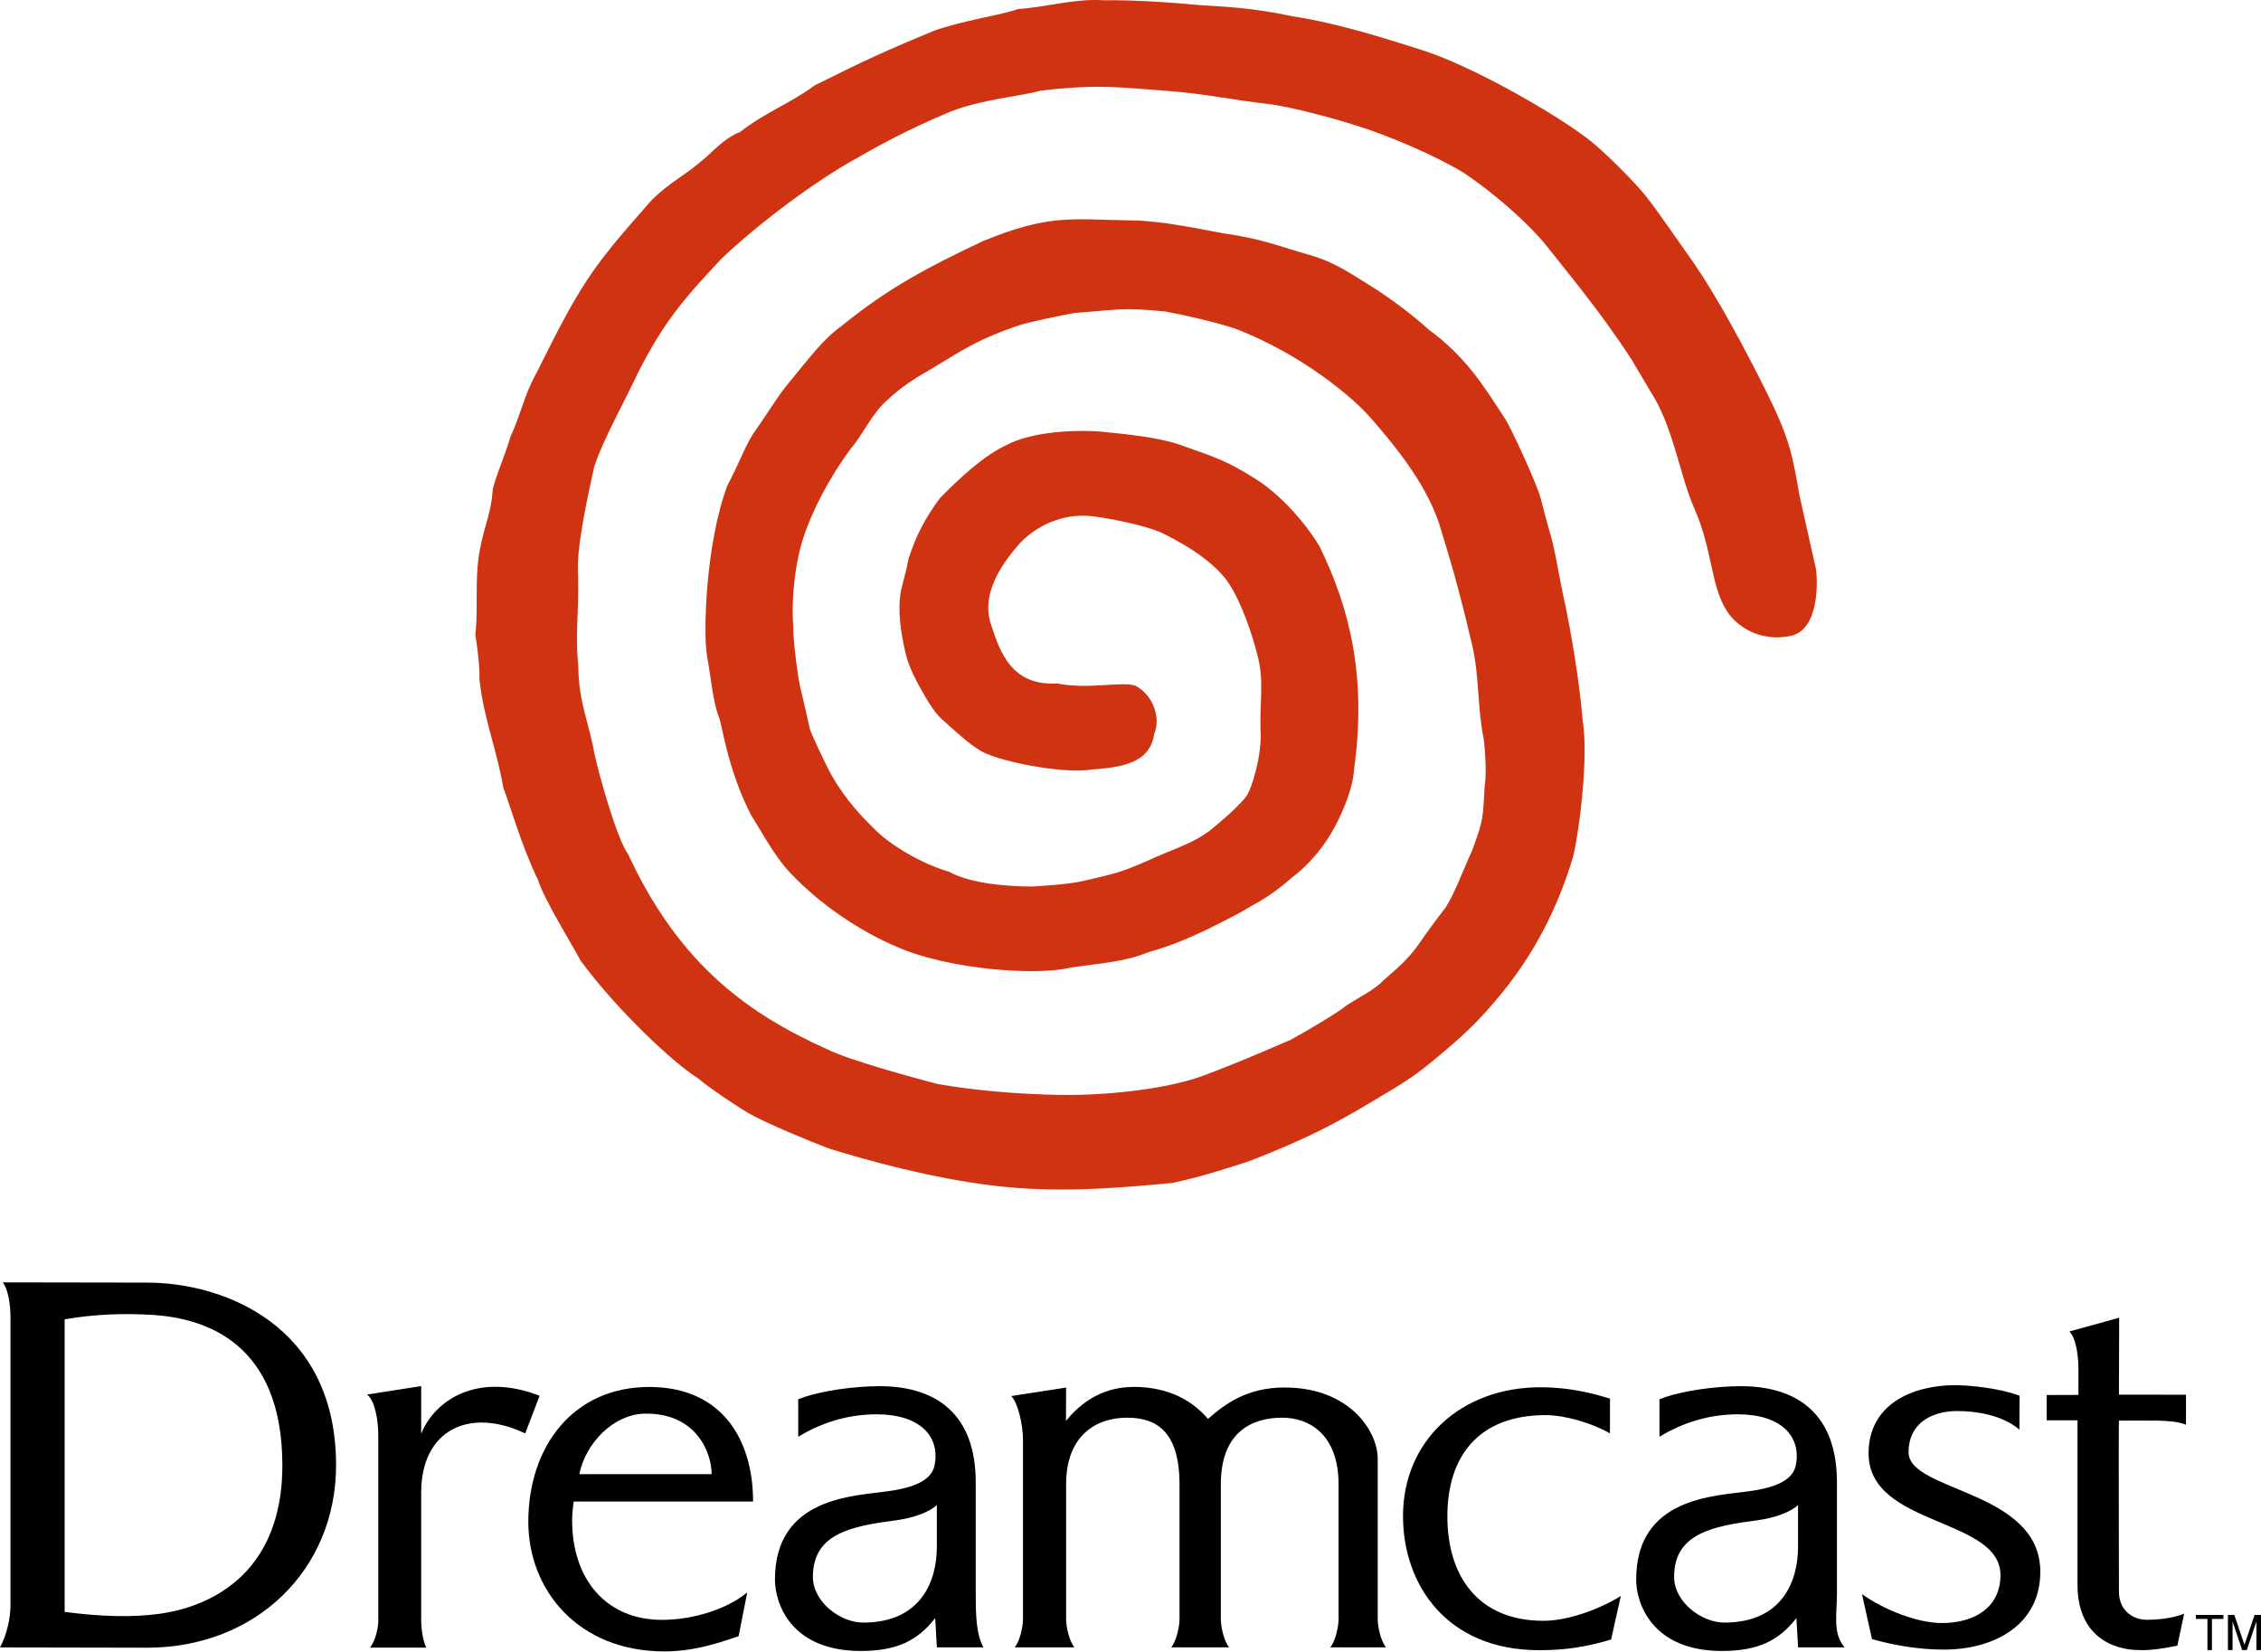
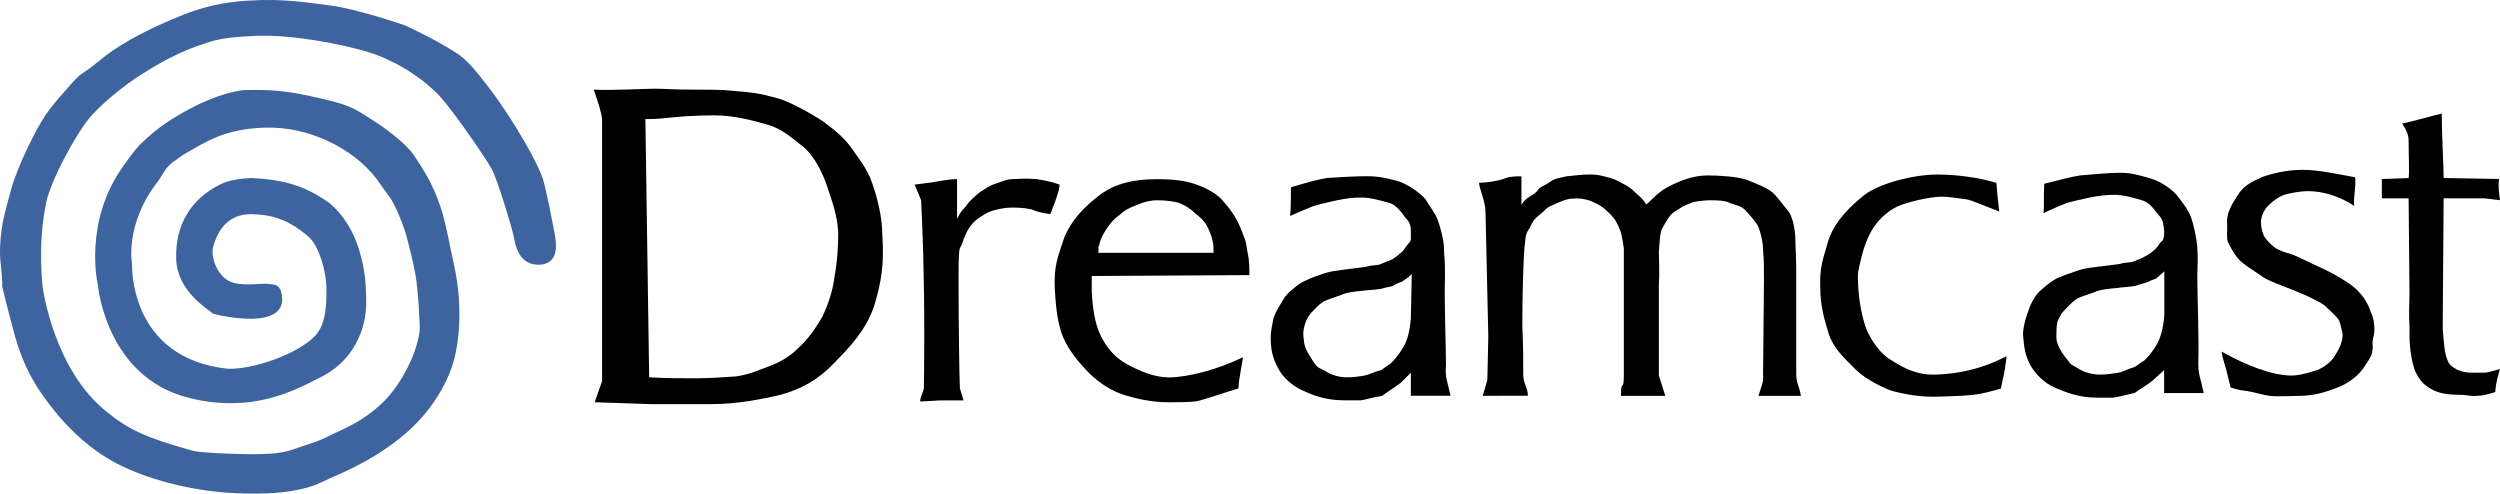
- <svg xmlns="http://www.w3.org/2000/svg" x="0px" y="0px" width="566.929px" height="414.158px">
-   <polygon points="553.498,406.019 550.593,406.019 550.593,405.015 557.509,405.015 557.509,406.019 554.63,406.019 554.63,413.829    553.498,413.829  " />
-   <polygon points="562.205,413.829 559.798,406.672 559.798,413.829 558.636,413.829 558.636,405.015 560.244,405.015    562.783,412.51 565.319,405.015 566.929,405.015 566.929,413.829 565.772,413.829 565.772,406.672 563.364,413.829  " />
-   <path d="M2.628 330.307c0-3.061-.582-7.026-1.934-8.693 8.86 0 28.003.058 36.209.058 18.88 0 47.363 10.479 47.363 45.807 0 26.221-20.107 45.754-47.363 45.754-5.979 0-28.806-.07-36.903-.07 1.661-3.066 2.628-7.223 2.628-10.507v-72.349zm13.578 73.95c8.714 1.13 16.758 1.479 24.037.438 7.042-1.008 30.704-6.102 30.558-37.521-.14-29.773-18.526-36.579-32.695-37.412-7.393-.436-14.53-.157-21.899 1.119l-.001 73.376z" />
-   <path d="M92.044 349.744l13.566-2.118v11.944c3.48-8.597 14.305-15.507 29.692-9.521l-3.607 9.444c-14.081-6.683-26.084-.82-26.084 14.818v32.265c0 1.537.333 4.637 1.253 6.625H92.771c1.425-1.755 2.083-5.088 2.083-6.625v-46.543c-.001-3.376-.688-8.601-2.81-10.289z" />
-   <path d="M520.917 356.219v41.216c0 12.935 8.918 16.396 15.525 16.396 2.796.138 6.749-.517 9.516-1.13l1.701-7.985c-3.224 1.229-6.968 1.521-9.213 1.521-4.141 0-7.137-2.752-7.137-7.049 0-3.86-.1-41.69 0-42.9h-.047c.553 0 9.145-.031 10.011 0 2.819.099 4.983.271 6.843 1.021l.012-7.521s-16.502-.021-16.822-.021l.066-19.288-12.502 3.455c1.727 1.611 2.283 6.331 2.283 9.441 0 0-.008 5.764-.008 6.459-.563 0-6.908.031-7.959.031v6.354c1.112-.003 7.731 0 7.731 0z" />
-   <path d="M466.882 399.802c5.377 3.838 13.81 7.246 19.994 7.246 8.582 0 14.725-4.175 14.725-12.029 0-14.506-33.068-12.104-33.068-30.505 0-12.442 11.127-17.122 21.729-17.122 3.406 0 11.185.74 16.132 2.653l-.041 8.497c-4.394-3.754-11.099-4.662-15.517-4.662-7.019 0-12.283 3.481-12.283 10.308 0 10.022 33.039 9.443 33.039 30.016 0 13.303-11.527 19.507-24.213 19.507-6.184 0-12.625-1.098-17.99-2.632l-2.507-11.277z" />
-   <path d="M267.287 356.349c0-.753.03-7.491.03-8.354l-13.733 2.124c1.654 1.734 2.923 7.145 2.923 11.013v45.001c0 1.536-.655 5.261-2.081 7.016H269.4c-1.424-1.755-2.081-5.479-2.081-7.016v-33.86c0-12.39 7.664-16.726 15.291-16.726 6.904 0 13.144 2.988 13.144 16.726v33.86c0 1.536-.66 5.261-2.08 7.016h14.522c-1.428-1.755-2.082-5.479-2.082-7.016v-33.86c0-13.736 8.486-16.726 15.399-16.726 6.9 0 14.123 4.333 14.123 16.726v33.86c0 1.536-.656 5.261-2.082 7.016h13.982c-1.429-1.755-2.082-5.479-2.082-7.016v-40.289c0-6.866-7.004-17.869-23.367-17.869-9.519 0-15.015 4.234-19.188 7.878-3.547-4.143-9.325-8.027-18.61-8.027-9.05-.003-14.392 5.298-17.002 8.523z" />
-   <path d="M234.902 377.46c-1.959 1.844-6.063 3.276-10.302 3.832-11.13 1.459-20.772 3.308-20.772 14.151 0 6.431 7.008 11.495 12.564 11.495 14.712 0 18.513-10.612 18.513-18.976v-10.504l-.003.002zm-34.751-26.537c5.614-2.251 14.677-3.281 20.355-3.281 14.51 0 24.15 7.248 24.15 24.078v27.916c0 5.172.076 10.068 1.921 13.508h-11.663l-.418-7.345c-4.419 5.701-9.693 8.253-18.652 8.253-17.67 0-21.53-12.074-21.53-17.879 0-20.707 19.708-20.95 28.267-22.171 4.734-.67 10.83-2.009 11.745-6.448 1.512-7.345-3.741-12.852-14.467-12.852-7.871 0-14.321 2.395-19.707 5.618l-.001-9.397zm250.696 26.537c-1.957 1.844-6.064 3.276-10.305 3.832-11.129 1.459-20.771 3.308-20.771 14.151 0 6.431 7.007 11.495 12.563 11.495 14.711 0 18.513-10.612 18.513-18.976V377.46zm-34.751-26.537c5.614-2.251 14.678-3.281 20.358-3.281 14.506 0 24.147 7.248 24.147 24.078v27.916c0 5.172-1.129 9.964 1.916 13.508h-11.661l-.421-7.345c-4.419 5.701-9.69 8.253-18.647 8.253-17.666 0-21.529-12.074-21.529-17.879 0-20.707 19.709-20.95 28.267-22.171 4.738-.67 10.834-2.009 11.745-6.448 1.511-7.345-3.738-12.852-14.467-12.852-7.87 0-14.321 2.395-19.709 5.618l.001-9.397z" />
-   <path d="M403.681 359.484c-4.377-2.556-11.282-4.582-16.102-4.582-16.91 0-24.662 10.401-24.662 25.382 0 14.843 7.574 26.205 24.117 26.205 5.67 0 13.391-2.544 19.379-6.226l-2.438 10.916c-6.096 1.814-11.234 2.678-18.037 2.678-23.246 0-34.143-16.485-34.143-33.642 0-18.962 14.617-32.295 34.396-32.295 8.646 0 14.959 2.121 17.508 2.845l-.018 8.719z" />
-   <path d="M143.455 381.079c.008-1.568.216-3.062.394-4.507h44.978c0-15.465-7.73-28.729-26.052-28.729-19.015 0-30.303 14.87-30.303 33.838 0 17.154 12.569 32.478 34.093 32.478 6.806 0 12.498-1.677 18.639-3.826l2.161-10.966c-5.254 4.325-13.747 6.885-21.409 6.885-13.778-.001-22.564-9.976-22.501-25.173zm1.816-11.366c1.459-7.524 8.419-15.187 16.75-15.187 12.731 0 16.416 9.933 16.416 15.188-.002-.001-33.166.02-33.166-.001z" />
-   <path fill="#CF3311" d="M323.96 4.065c12.496 1.876 25.265 6.241 31.92 8.278 13.412 4.099 35.184 16.841 42.873 22.952 3.638 2.891 11.285 10.458 14.248 14.268 2.881 3.711 8.396 11.75 11.91 16.704 5.598 8.174 12.187 20.35 17.777 31.555 6.244 12.518 6.672 16.145 8.561 26.611l4.127 18.449c.388 3.19.709 14.893-6.16 16.531-6.863 1.641-13.215-1.527-16.207-6.159-4.141-6.408-3.569-15.506-8.254-25.919-3.654-8.417-5.248-20.648-11.084-29.444l-4.574-7.736c-8.096-12.462-16.532-22.355-21.563-28.806-4.436-5.42-12.709-12.79-20.555-18.033-7.256-4.399-18.984-9.416-27.443-11.999-2.693-.877-14.23-4.271-21.402-5.225-9.729-1.092-16.131-2.631-25.377-3.283-11.415-.806-16.89-1.821-31.697-.091-5.61 1.521-14.497 2.125-22.497 5.185-6.459 2.635-15.444 6.89-24.246 12.061-9.473 5.195-23.853 15.817-33.388 24.888-9.611 10.269-14.416 15.78-21.044 28.798-2.935 6.44-8.611 16.404-10.9 23.438-1.563 7.141-4.546 20.46-4.043 26.927.226 11.589-.787 13.977.083 23.448.031 8.528 2.831 14.439 3.996 21.415.997 4.821 5.619 21.496 8.48 25.367 13.003 28.015 30.455 40.147 49.904 48.897 5.481 2.793 22.637 7.383 27.599 8.698 8.462 1.526 19.598 2.544 30.317 2.753 11.276.221 26.821-1.307 36.251-4.779 10.21-3.754 22.016-9.09 21.877-8.941 4.738-2.611 11.967-6.872 14.219-8.746 4.353-2.788 6.975-3.865 9.549-6.553 3.724-3.253 5.972-5.127 8.791-9.161 1.567-2.271 4.061-5.753 6.484-8.827 2.611-4.277 4.112-8.785 6.661-14.363 3.048-8.25 2.575-7.854 3.154-16.615.548-2.539-.06-11.072-.517-12.521-1.377-7.874-.889-14.821-2.692-22.467-2.435-10.343-4.457-18.085-7.563-28.008-2.922-11.174-11.505-21.525-17.945-28.92-3.989-4.582-16.371-15.407-33.547-22.168-4.836-1.626-12.752-3.471-17.779-4.389-10.731-1.122-12.478-.401-22.753.351-3.536.616-11.745 2.295-14.761 3.354-8.827 3.1-12.072 5.069-21.095 10.596-4.2 2.438-7.366 4.305-11.66 8.33-3.427 3.171-5.875 8.562-8.65 11.723-3.801 5.174-8.034 12.074-10.873 19.519-3.079 7.403-4.071 17.827-3.602 24.534 0 5.112 1.39 14.47 1.943 16.517.55 2.05 1.933 8.404 2.232 9.68.301 1.273 3.605 7.996 4.061 8.97 1.863 3.966 5.431 9.665 11.441 15.484 4.434 4.842 13.008 9.596 19.425 11.438 5.755 3.16 15.461 3.694 20.831 3.705 2.643-.157 9.393-.573 12.915-1.418 7.143-1.716 8.462-1.76 15.824-4.958 6.606-3.063 11.088-4.167 15.688-7.566 0 0 6.318-4.948 9.189-8.57 1.514-1.91 4.111-11.02 3.649-16.66-.218-7.723.909-12.104-.67-18.457-1.575-6.354-4.265-13.718-7.181-18.256-2.955-4.596-9.305-9.075-16.532-12.641-4.048-1.999-13.637-3.852-17.704-4.333-7.728-.918-14.19 2.59-18.114 6.601-3.402 3.889-10.129 11.968-7.45 20.321 2.425 7.558 5.352 15.61 16.688 15.012 7.778 1.619 16.777-.73 19.772.649 4.447 2.524 6.158 8.103 4.541 11.991-1.129 7.5-8.311 8.398-15.978 8.97-6.859 1.148-24.279-2.208-28.107-5.077-2.569-1.526-6.5-5.192-9.271-7.667-1.991-1.781-4.245-5.753-5.784-8.605-1.89-3.505-2.844-6.082-3.331-8.365-.578-2.712-1.766-7.889-1.316-13.064.304-3.49 1.238-4.977 2.169-10.08 1.854-5.788 4.155-10.192 7.858-15.212 4.825-4.896 10.953-10.728 16.935-13.435 5.274-2.787 14.515-3.813 22.875-3.323 6.781.647 14.803 1.475 20.11 3.253 9.075 3.244 11.672 3.891 19.123 8.591 6.297 3.896 12.633 11.065 16.168 17.004 7.521 15.39 11.836 32.511 8.696 55.557-.254 3.895-1.47 7.699-3.896 12.854-2.242 4.758-6.172 10.544-12.07 14.903-2.379 2.197-6.124 4.901-9.176 6.488-4.324 2.625-7.237 3.992-11.754 6.264-3.967 1.865-8.592 3.994-14.621 5.671-6.534 2.583-11.546 2.688-19.766 3.915-8.089 2.029-30.22.58-43.403-5.234-9-3.785-19.096-10.451-26.771-18.583-4.264-4.47-8.435-12.575-9.66-14.234-6.104-11.734-7.3-22.771-8.279-25.09-1.329-3.15-1.991-10.213-2.882-15.047-1.005-5.418-.383-28.14 5.088-42.723 3.084-5.807 4.889-10.981 6.976-13.701 3.751-5.336 5.565-8.67 8.754-12.452 4.809-5.832 8.31-10.591 12.995-13.946 11.936-9.706 21.907-14.827 35.394-21.232 16.758-6.825 21.791-5.413 37.651-5.161 7.136.063 17.521 2.306 22.624 3.236 9.479 1.263 14.909 3.546 21.321 5.335 6.855 1.915 10.82 4.969 16.447 8.369 4.631 2.991 10.078 7.087 13.678 10.413 9.209 6.753 13.652 13.851 19.295 22.568 1.025 1.461 7.726 15.745 8.793 19.723.496 1.991 2.015 7.709 2.984 11.05 1.254 5.302 1.859 9.996 3.256 15.978 1.25 6.162 3.375 17.798 4.299 28.674 1.551 9.328-.934 28.37-2.397 34.214-3.261 10.9-8.967 24.203-20.233 37.016-4.782 5.673-9.871 10.07-15.748 14.842-4.496 3.752-8.354 5.934-15.299 10.081-9.433 5.628-16.609 9.222-29.83 14.392-5.381 1.726-12.164 4-19.476 5.511-14.162 1.309-28.713 2.564-44.597.676-15.887-1.891-31.8-6.366-41.2-9.253-5.187-1.947-15.235-6.158-19.449-8.428-2.742-1.392-11.932-7.68-13.492-9.189-6.298-3.896-20.392-17.152-29.492-29.507-1.994-3.819-9.164-15.272-10.719-20.292-4.134-8.489-7.016-18.757-8.708-23.143-1.786-10.237-4.804-16.83-5.981-27.107.135-2.419-.487-8.111-1.035-11.262.801-7.034-.269-13.663 1.128-21.32 1.226-6.462 2.849-9.16 3.235-15.002.378-2.498 3.594-10.013 4.45-13.358 2.595-5.507 3.241-10.045 6.628-16.199 4.88-9.592 9.982-20.627 17.822-30.267 2.238-2.988 8.586-10.157 10.75-12.643 5.114-5.112 8.115-5.92 13.917-11.052.604-.379 4.434-4.747 8.446-6.249 6.648-5.137 12.393-7.021 18.72-11.693 12.683-6.321 17.306-8.453 29.893-13.691 7.274-2.595 17.418-4.029 21.071-5.447 6.949-.431 14.002-2.648 21.313-2.207 8.207-.077 16.475.507 24.723 1.258 5.579.343 12.837.614 22.678 2.748z" />
+ <svg xmlns="http://www.w3.org/2000/svg" width="1014" height="200.22" version="1.1" viewBox="0 0 1014 200.22" xml:space="preserve">
+   <defs>
+     <clipPath id="clipPath16">
+       <path d="m0 160.18h811.19v-160.18h-811.19v160.18z" />
+     </clipPath>
+   </defs>
+   <g transform="matrix(1.25 0 0 -1.25 0 200.22)">
+     <g clip-path="url(#clipPath16)">
+       <g transform="translate(451.19 42.209)">
+         <path d="m0 0c-0.59-0.288-2.376-1.771-2.997-2.089-2.377-0.605-3.875-1.498-5.358-1.786-1.771-0.318-3.891-0.59-5.692-0.59-2.982 0-5.358 0.893-7.175 2.089-2.104 1.18-2.104 0.605-3.602 2.709-1.181 1.756-3.27 4.768-3.27 7.16-0.318 1.801-0.318 3.3 0.287 5.101 0.303 1.196 0.924 2.376 1.802 3.587 1.181 1.196 2.407 2.695 4.178 3.891 1.801 0.923 3.3 1.195 6.281 2.376 1.499 0.606 3.603 0.923 6.903 1.211 1.771 0.288 5.358 0.288 6.569 0.878 1.196 0.318 2.407 0.318 3.3 0.938 0.893 0.591 2.089 0.893 2.695 1.196 0.59 0.576 1.498 0.893 2.982 2.377l-0.303-14.35s-0.288-5.994-2.392-9.279c-2.104-3.618-4.208-5.419-4.208-5.419m-32.59 47.893c3.285 1.484 5.692 2.392 7.765 3.285 2.12 0.606 4.496 1.181 7.478 1.801 2.997 0.606 5.101 0.893 8.098 0.893 2.982 0 6.6-1.165 8.977-1.771 2.104-0.62 3.875-2.997 5.101-4.798 1.498-1.498 1.771-2.407 1.771-4.783v-2.407c-0.288-0.893-0.893-1.181-1.499-2.074-0.605-0.908-1.196-1.801-2.089-2.391-0.605-0.606-1.528-1.211-2.406-1.802-1.196-0.605-2.377-0.893-3.603-1.498-1.181-0.606-2.982-0.318-4.753-0.908-5.994-0.909-10.777-1.181-13.472-2.089-2.694-0.893-4.495-1.499-6.297-2.407-2.074-0.893-2.982-1.801-4.783-3.285-1.802-1.498-2.377-2.679-3.27-4.193-0.923-1.483-1.816-2.997-2.407-4.768-0.317-1.801-0.893-4.178-0.893-6.282 0-3.602 0.576-6.599 2.377-9.869 1.498-2.982 4.496-5.676 7.795-7.205 3.27-1.499 7.478-3.27 13.472-3.27h5.677c1.801 0.288 3.572 0.893 6.902 1.484 1.499 1.211 3.572 2.391 5.964 4.193 2.104 2.088 3.3 3.284 3.3 3.284v-7.477h5.994 6.872c-1.195 5.388-1.786 5.994-1.483 9.869 0 6.6-0.606 20.965-0.318 28.73 0 7.795-0.303 5.676-0.303 8.976 0 2.694-1.196 7.19-2.089 9.567-0.923 2.406-2.406 3.905-3.905 6.599-1.801 2.104-5.994 5.101-9.279 5.995-3.572 0.923-5.994 1.498-9.854 1.498-3.603 0-8.976-0.303-12.866-0.575-3.603-0.606-6.6-1.529-11.686-3.012-0.015-3.936-0.015-7.236-0.288-9.31" />
+       </g>
+       <g transform="translate(695.68 43.117)">
+         <path d="m0 0c-0.893-0.318-2.392-1.801-3.285-2.119-2.104-0.575-3.587-1.499-5.086-1.786-2.119-0.288-3.89-0.591-5.691-0.591-2.982 0-5.677 0.893-7.478 2.104-1.801 1.196-1.801 0.591-3.3 2.695-1.498 1.801-3.587 4.783-3.587 7.19 0 1.771 0 3.3 0.303 5.101 0.59 1.181 0.923 2.376 2.088 3.542 1.211 1.211 2.407 2.71 4.208 3.936 1.499 0.893 3.27 1.18 6.252 2.376 1.226 0.575 3.603 0.893 6.902 1.166 1.499 0.318 5.389 0.318 6.6 0.938 0.893 0.288 2.089 0.591 2.982 0.893 1.196 0.591 2.089 0.893 2.967 1.196 0.605 0.606 1.211 0.923 2.725 2.377v-14.35s-0.318-5.677-2.392-9.279c-2.119-3.618-4.208-5.389-4.208-5.389m-32.62 47.878c2.982 1.499 5.389 2.377 7.478 3.3 2.073 0.606 4.783 1.181 7.477 1.771 2.982 0.575 5.389 0.908 8.083 0.908 2.982 0 6.872-1.181 8.961-1.786 2.392-0.621 3.906-2.997 5.389-4.798 1.499-1.499 1.499-2.952 1.802-5.359 0-0.923 0-1.513-0.318-2.391-0.303-0.939-0.606-0.606-1.196-1.514-0.605-0.893-1.211-1.786-2.104-2.392-0.606-0.575-1.499-1.18-2.694-1.801-0.909-0.575-2.105-0.893-3.3-1.498-1.499-0.606-2.982-0.288-4.753-0.894-6.297-0.908-11.08-1.18-13.472-2.088-2.725-0.909-4.496-1.514-6.6-2.392-1.801-0.923-2.997-1.801-4.783-3.33-1.801-1.484-2.407-2.362-3.3-3.86-0.893-1.499-1.514-3.3-2.119-5.101-0.575-1.786-1.181-4.178-1.181-6.282 0.303-3.572 0.605-6.6 2.407-9.869 1.771-2.982 4.48-5.677 7.78-7.175 3.573-1.499 7.796-3.3 13.775-3.3h5.359c2.119 0.318 3.89 0.893 6.872 1.498 1.513 1.196 3.905 2.407 5.994 4.163 2.407 2.134 3.602 3.315 3.602 3.315v-7.478h5.995 6.857c-1.181 5.374-1.771 5.995-1.771 9.885 0.287 6.584-0.318 20.934-0.318 28.7 0.318 7.795 0 5.676 0 8.991-0.288 2.679-1.166 7.205-2.089 9.551-0.908 2.407-2.377 4.208-4.178 6.6-1.498 2.119-5.676 5.101-9.279 6.009-3.285 0.893-5.676 1.741-9.551 1.741-3.603 0-9.279-0.575-12.897-0.863-3.875-0.605-6.57-1.498-11.671-2.694-0.257-4.193 0.046-7.463-0.257-9.567" />
+       </g>
+       <g transform="translate(481.11 31.734)">
+         <path d="m0 0 1.499 5.071 0.317 14.092-0.908 40.401c0 3.602-2.089 7.765-2.089 9.566 2.089 0 6.57 0.606 8.644 1.529 1.498 0.575 3.602 0.575 5.101 0.575v-9.278c1.498 2.694 3.875 2.966 5.101 4.495 0.893 1.499 2.104 1.499 4.178 2.982 1.801 1.226 2.982 1.226 5.388 1.801 2.998 0.318 5.071 0.591 7.766 0.591 1.801 0 3.602-0.288 5.388-0.893 1.802-0.288 3.573-1.196 5.086-2.089 1.499-0.606 2.982-1.801 3.875-2.71 1.211-1.226 2.407-1.801 3.603-3.89 0.303-0.605 2.982 3.27 6.872 5.374 3.906 2.104 8.386 3.905 13.185 3.905 2.981 0 9.854-0.318 12.851-1.498 2.997-1.196 7.19-2.725 8.991-4.799 1.786-2.074 2.377-2.982 3.875-4.783 2.104-2.089 2.725-7.478 2.725-9.567 0-2.391 0.287-5.994 0.287-10.49v-33.18c0-3.3 0.909-3.602 1.514-7.205h-6.6-7.175c1.771 5.676 1.499 3.905 1.499 7.205l0.288 30.198c0 4.208 0 6.6-0.288 9.885 0 2.664-0.893 5.994-1.499 7.478-0.605 1.483-3.299 4.495-4.495 5.676-1.211 1.196-2.982 1.498-4.783 2.119-1.499 0.893-4.496 0.893-6.57 0.893-1.514 0-3.905-0.287-5.404-0.621-1.18-0.575-2.694-0.893-3.905-1.771-1.181-0.908-2.377-1.21-3.572-2.694-0.909-1.211-1.787-2.679-2.695-4.48-0.605-1.529-0.605-4.208-0.893-6.903 0-2.982 0.288-6.872 0-11.05v-29.335l2.089-6.6h-7.478-6.902c0 5.994 0.923 0.605 0.923 6.887v27.232 13.744c-0.303 2.407-0.575 3.3-0.923 5.101-0.575 1.499-1.468 3.89-2.664 5.071-1.211 1.529-3.906 3.905-5.707 4.526-1.498 0.893-3.875 1.499-5.979 1.499-2.392 0-3.603-0.318-5.691-1.227-1.802-0.893-3.573-1.18-5.071-2.981-1.529-1.484-2.71-1.802-3.906-4.148-0.923-2.407-1.801-1.801-2.089-5.737-0.605-3.86-0.908-17.937-0.908-27.504 0.303-5.691 0.303-10.762 0.303-15.545 0-2.982 1.498-4.178 1.498-6.888h-6.872c-1.195-0.03-5.07-0.03-7.78-0.03" />
+       </g>
+       <g transform="translate(651.08 44.615)">
+         <path d="m0 0c0-0.923-0.318-2.407-0.59-4.496-0.318-2.104-0.909-3.905-1.211-5.994-2.982-0.893-6.267-1.786-9.249-2.104-2.725-0.303-10.475-0.575-12.897-0.575-4.48 0-9.884 0.893-13.759 2.074-3.89 1.528-8.976 4.208-11.973 7.477-2.982 2.997-6.6 6.297-8.084 11.081-1.483 4.783-2.664 9.278-2.664 14.349-0.318 7.19 0.893 9.582 2.664 15.849 2.105 6.297 7.206 11.08 11.686 14.683 4.753 3.602 15.561 6.584 23.644 6.584 5.994 0 13.154-0.893 19.148-2.694 0.303-4.208 0.606-6.57 0.924-9.279-4.193 1.529-8.099 3.33-10.49 3.905-2.68 0.318-5.995 0.893-8.068 0.893-3.89 0-11.671-1.801-14.668-3.269-2.982-1.529-5.358-3.603-7.478-6.6-1.801-2.695-3.3-6.585-4.177-10.475-0.909-3.905-1.181-4.178-0.909-8.371 0.303-5.388 1.181-10.172 2.71-14.365 1.771-3.89 4.496-8.068 8.371-10.172 3.602-2.391 8.083-4.495 12.866-4.495 4.465 0 14.032 0.59 24.204 5.994" />
+       </g>
+       <g transform="translate(723.79 34.443)">
+         <path d="m0 0-1.181 4.768c0 0.606-1.195 3.588-1.786 6.888 8.068-4.496 16.469-7.781 22.736-7.781 2.982 0 6.282 1.181 8.37 1.786 2.105 0.893 4.193 2.407 5.389 4.163 0.924 1.529 2.089 3.315 2.407 4.813 0.288 0.909 0.575 2.377 0.288 3.27-0.288 0.923-0.606 3.603-1.499 4.511-0.605 0.893-2.997 2.967-4.178 4.178-1.196 0.893-4.495 2.694-8.991 4.495-4.178 1.771-9.884 3.573-11.958 5.374-2.119 1.514-5.692 3.587-7.19 5.389-1.499 1.801-2.407 3.587-3.3 5.358-0.575 1.817 0 4.511-0.303 6.63 0 2.982 1.786 5.994 3.587 8.659 1.772 2.997 4.784 4.495 8.371 5.994 3.603 1.165 7.796 2.119 12.579 2.119 5.373 0 10.475-1.226 17.074-2.407 0.288-3.602-0.62-6.297-0.317-9.279-4.511 2.982-9.885 4.784-14.956 4.784-2.724 0-5.389-0.591-7.795-1.196-2.407-0.908-4.784-2.982-5.995-4.481-0.893-1.498-1.498-2.724-1.498-4.495 0-1.196 0.318-2.982 0.893-4.178 0.318-0.923 2.997-3.89 4.496-4.496 2.104-0.908 1.211-0.605 2.982-1.181 2.119-0.317 6.902-2.997 11.67-5.101 5.102-2.376 9.597-5.373 11.08-6.902 1.499-1.499 3.3-3.557 4.496-7.175 0.908-1.801 1.181-3.89 1.181-5.374 0-2.694-0.606-2.982-0.606-4.783 0.318-3.3-0.575-4.511-2.376-7.19-1.771-2.982-5.101-5.676-8.976-7.175-3.89-1.498-7.765-2.709-12.564-2.709-2.104 0-6.6-0.288-9.264 0-2.694 0.302-5.101 1.211-7.205 1.513-1.755 0.288-2.936 0.288-5.661 1.211" />
+       </g>
+       <g transform="translate(811.17 40.438)">
+         <path d="m0 0c-0.59-2.407-1.196-3.618-1.514-7.478-2.982-0.923-4.178-1.211-5.979-1.211-1.514-0.287-3.3 0.303-4.798 0.303-3.875 0-6.873 0.318-9.249 1.499-2.407 1.195-4.193 2.694-5.389 5.101-1.498 2.376-2.406 8.37-2.406 12.548v2.725c0 1.498-0.288 2.694 0 10.747l-0.288 31.152h-8.689v6.267l8.689 0.318c0.288 1.74 0 7.765 0 12.245 0 2.119-1.211 4.178-2.104 5.404 4.178 0.893 10.187 2.695 12.851 3.27 0-6.872 0.621-17.044 0.621-20.919l17.952-0.318c-0.287-2.997 0-4.178 0.318-6.872l-5.101 0.605h-13.169l-0.288-39.205v-3.299c0.288-3.603 0.575-8.068 1.499-9.87 0.575-1.801 1.771-2.407 3.269-3.3 1.499-0.605 2.997-0.908 4.496-0.908h3.905c1.196-0.03 2.089 0.273 5.374 1.196" />
+       </g>
+       <g transform="translate(403.31 44.282)">
+         <path d="m0 0c-0.288-2.679-1.196-5.964-1.483-10.157-4.178-1.181-10.778-3.587-13.76-4.193-2.982-0.287-5.994-0.287-8.976-0.287-5.374 0-10.778 1.18-15.273 2.694-4.178 1.499-8.401 4.465-11.671 8.083-3.3 3.572-6.297 7.478-7.795 11.943-1.499 4.783-1.802 9.279-2.104 14.35-0.288 7.205 0.923 9.884 3.012 16.166 2.376 5.995 6.872 10.475 11.67 14.078 4.784 3.602 10.778 5.086 18.543 5.086 3.905 0 8.371-0.288 11.973-1.484 3.588-1.211 6.6-2.709 8.977-5.101 2.376-2.694 4.495-5.374 5.994-8.976 1.498-3.89 1.801-3.89 2.407-8.371 0.575-2.119 0.575-5.404 0.575-7.205l-51.148-0.288v-5.101c0.288-5.101 0.893-10.172 2.967-14.38 2.104-4.178 4.783-7.175 8.673-9.248 3.906-2.105 8.689-4.178 13.487-4.178 5.707 0.03 15.561 2.406 23.932 6.569m-46.955 33.861h37.404c0 2.967 0 2.089-0.303 3.875-0.288 1.499-0.893 2.997-1.786 4.784-0.893 1.786-2.392 2.966-3.906 4.193-1.498 1.498-2.982 2.376-5.071 3.299-1.816 0.606-4.813 0.894-7.205 0.894-2.391 0-4.495-0.621-6.599-1.514-2.377-0.893-4.178-1.786-5.662-3.3-1.816-1.211-2.982-2.679-4.192-4.481-1.196-1.801-2.089-3.602-2.392-5.373l-0.303-0.591s0.303 0 0.015-1.786" />
+       </g>
+       <g transform="translate(298.57 29.932)">
+         <path d="m0 0c0 1.529 1.211 3.315 1.211 4.511 0.318 22.72 0 40.082-0.606 54.447l-0.287 6.297-2.104 5.086c2.104 0.318 5.101 0.591 6.6 0.893 1.483 0.318 5.373 0.909 7.159 0.909v-12.897c1.529 3.012 1.802 2.725 2.982 4.208 0.924 1.529 2.997 3.27 4.496 4.496 1.529 0.908 2.982 2.104 5.101 2.709 1.786 0.575 3.587 1.484 5.691 1.484 1.787 0 3.285 0.317 7.493 0 4.148-0.591 6.57-1.484 7.478-1.787 0.288-1.786-2.997-9.581-2.997-9.581s-3.3 0.318-5.994 1.498c-2.695 0.606-4.466 0.606-6.585 0.606-2.376 0-5.358-0.606-7.478-1.499-1.786-0.923-3.875-2.134-5.358-3.875-1.514-1.801-2.407-3.92-3.3-6.599-0.923-2.12-0.605-0.318-0.923-3.603-0.288-3.588 0-35.617 0.318-43.095l1.18-3.875h-7.174c-1.196 0-4.496-0.333-6.903-0.333" />
+       </g>
+       <g transform="translate(192.96 29.66)">
+         <path d="m0 0 2.407 6.872v84.964c-0.318 2.724-1.196 5.086-2.71 9.597 5.994-0.318 15.864 0.302 20.041 0.302 2.392 0 6.297-0.302 11.671-0.302 5.389 0 10.187 0 12.564-0.318 7.477-0.575 9.597-0.893 14.97-2.377 3.875-0.893 11.353-5.101 14.955-7.477 3.3-2.407 6.873-5.102 9.582-8.977 2.664-3.89 3.89-5.101 5.964-9.566 2.407-6.312 3.905-12.897 3.905-18.876 0.621-8.689-0.302-14.955-2.709-22.736-2.664-7.795-8.068-13.472-13.139-18.573-5.101-5.388-10.777-8.37-17.362-10.172-6.569-1.498-14.047-2.982-22.433-2.982h-19.451l-18.255 0.621zm17.68 8.083c5.646-0.318 10.46-0.318 15.243-0.318 3.905 0 8.688 0.318 12.866 0.606 4.481 0.605 7.478 2.104 10.793 3.3 3.285 1.211 6.584 2.966 9.566 5.994 3.3 2.982 5.677 6.6 7.796 10.187 1.771 3.89 3.3 8.068 3.875 12.866 0.893 4.784 1.211 9.582 1.211 14.35-0.318 5.389-1.786 9.597-3.315 14.078-1.483 4.768-4.163 10.474-8.068 13.774-4.178 3.27-7.175 5.964-11.671 7.16-4.177 1.211-10.459 3.012-17.347 3.012-4.495 0-10.202-0.318-12.896-0.62-2.982-0.303-5.389-0.606-9.279-0.606l1.226-83.783z" />
+       </g>
+       <g transform="translate(91.557 62.656)">
+         <path d="m0 0c0 5.689-2.708 5.129-4.547 5.402-1.983 0.287-6.681-0.711-10.926 0.287-5.115 0.992-7.823 8.089-6.969 11.501 2.558 9.806 8.951 11.084 13.348 10.79 3.419-0.144 9.805-0.424 17.614-7.241 3.548-3.125 5.682-11.365 5.826-16.041 0.15-5.819-0.144-12.363-3.549-16.041-5.539-5.969-20.172-11.07-28.397-10.797-32.24 3.412-31.097 33.792-31.097 33.792s-2.565 13.067 8.376 26.988c0.854 1.135 2.27 3.836 3.405 4.964 1.135 1.279 1.982 1.566 3.412 2.708 1.278 0.992 2.694 1.696 4.116 2.551 3.549 2.126 7.385 4.101 11.07 5.244 5.546 1.702 11.084 2.126 15.488 1.989 13.339-0.423 27.829-7.672 35.077-18.892 1.128-1.552 1.983-2.694 2.974-4.116 0.998-1.567 2.27-4.26 3.549-7.522 1.709-4.834 1.127-2.844 2.981-10.229 1.278-5.251 1.86-8.534 2.133-11.925 0.151-1.566 0.28-3.261 0.438-5.114 0.137-5.826 0.841-7.249-0.438-11.789-1.982-7.657-6.824-15.207-10.797-19.165-7.097-6.969-13.62-9.102-17.463-11.078-3.836-1.989-5.395-2.27-10.359-3.979-4.963-1.846-7.672-2.134-16.486-2.134-8.656 0.137-15.753 0.568-17.88 1.128-15.487 4.267-21.019 7.105-27.692 12.507-17.327 13.62-20.876 40.321-20.876 40.321s-1.846 13.62 1.128 27.829c1.71 7.528 9.245 21.299 13.649 26.845 3.685 4.677 12.197 11.508 17.312 14.633 5.115 3.261 12.363 7.521 20.739 10.071 4.116 1.401 7.248 1.983 16.609 2.414 10.796 0.424 26.708-2.414 36.068-5.251 9.806-2.989 18.742-9.382 23.297-14.339 4.676-5.121 15.056-20.308 16.752-23.44 1.853-3.124 6.817-19.74 7.241-22.01 0.438-2.126 1.278-9.655 8.67-9.231 6.81 0.582 4.82 8.376 4.677 9.806-0.288 1.422-2.694 14.338-3.836 17.887-0.992 3.548-6.236 12.923-7.522 14.769-0.567 1.142-5.394 8.951-10.071 15.057-3.556 4.547-6.975 9.101-10.811 11.371-7.234 4.67-16.465 8.8-16.465 8.8s-15.761 5.402-24.007 6.394c-7.098 0.855-14.755 2.406-27.398 1.566-12.636-0.855-19.597-4.267-24.274-6.106-4.554-1.997-15.056-6.545-22.879-12.924-7.816-6.407-5.395-3.275-9.655-7.952-4.116-4.691-5.395-5.969-8.232-9.956-2.845-4.116-8.937-16.041-11.228-24.13-0.841-3.268-2.407-8.239-3.118-13.067-0.567-4.109-0.718-8.096-0.28-11.357 0.711-6.961 0.424-7.097 0.424-7.097s3.261-13.491 4.971-18.893c1.839-5.244 4.26-13.06 15.193-25.279 11.07-12.076 21.156-15.33 24.992-16.896 3.836-1.422 16.752-5.962 33.798-6.249 19.741-0.431 24.855 3.972 28.404 5.394 3.685 1.566 15.761 6.681 25.415 15.761 9.655 9.08 12.78 18.886 13.067 19.597 2.687 7.665 3.549 19.891 1.128 31.816-1.702 8.089-2.981 15.064-4.547 20.028-2.845 8.512-6.25 13.347-8.8 17.176-2.27 3.548-9.382 8.95-13.778 11.651-2.133 1.265-4.116 2.838-6.961 3.98-2.845 1.279-6.537 2.119-10.933 3.125-4.116 0.991-9.518 1.983-14.058 2.27-3.973 0.28-7.378 0.136-8.815 0.136-1.982 0-8.8-1.142-17.88-5.955-5.114-2.701-10.516-5.84-16.615-11.925-1.854-1.997-3.549-4.403-4.971-6.393-13.491-18.462-8.52-39.057-8.52-39.057s2.407-27.836 26.831-35.788c8.67-2.694 16.199-2.845 22.592-2.127 10.653 1.415 18.462 5.826 23.713 8.52 5.402 2.83 9.375 7.385 11.508 12.363 2.126 4.54 2.55 9.367 2.407 13.34-0.137 2.421-0.137 5.395-0.704 8.527-1.416 7.937-4.26 15.897-11.228 21.852l-2.134 1.429c-1.279 0.855-2.406 1.423-3.405 1.983-5.955 3.132-11.795 4.267-19.884 4.691-2.988-0.144-7.378-0.718-9.798-1.99-9.662-4.684-14.906-13.218-14.49-24.417 0.424-10.509 10.23-16.048 11.925-17.607 0.158-0.15 21.881-5.682 22.456 4.246" fill="#3e649f" />
+       </g>
+     </g>
+   </g>
</svg>
